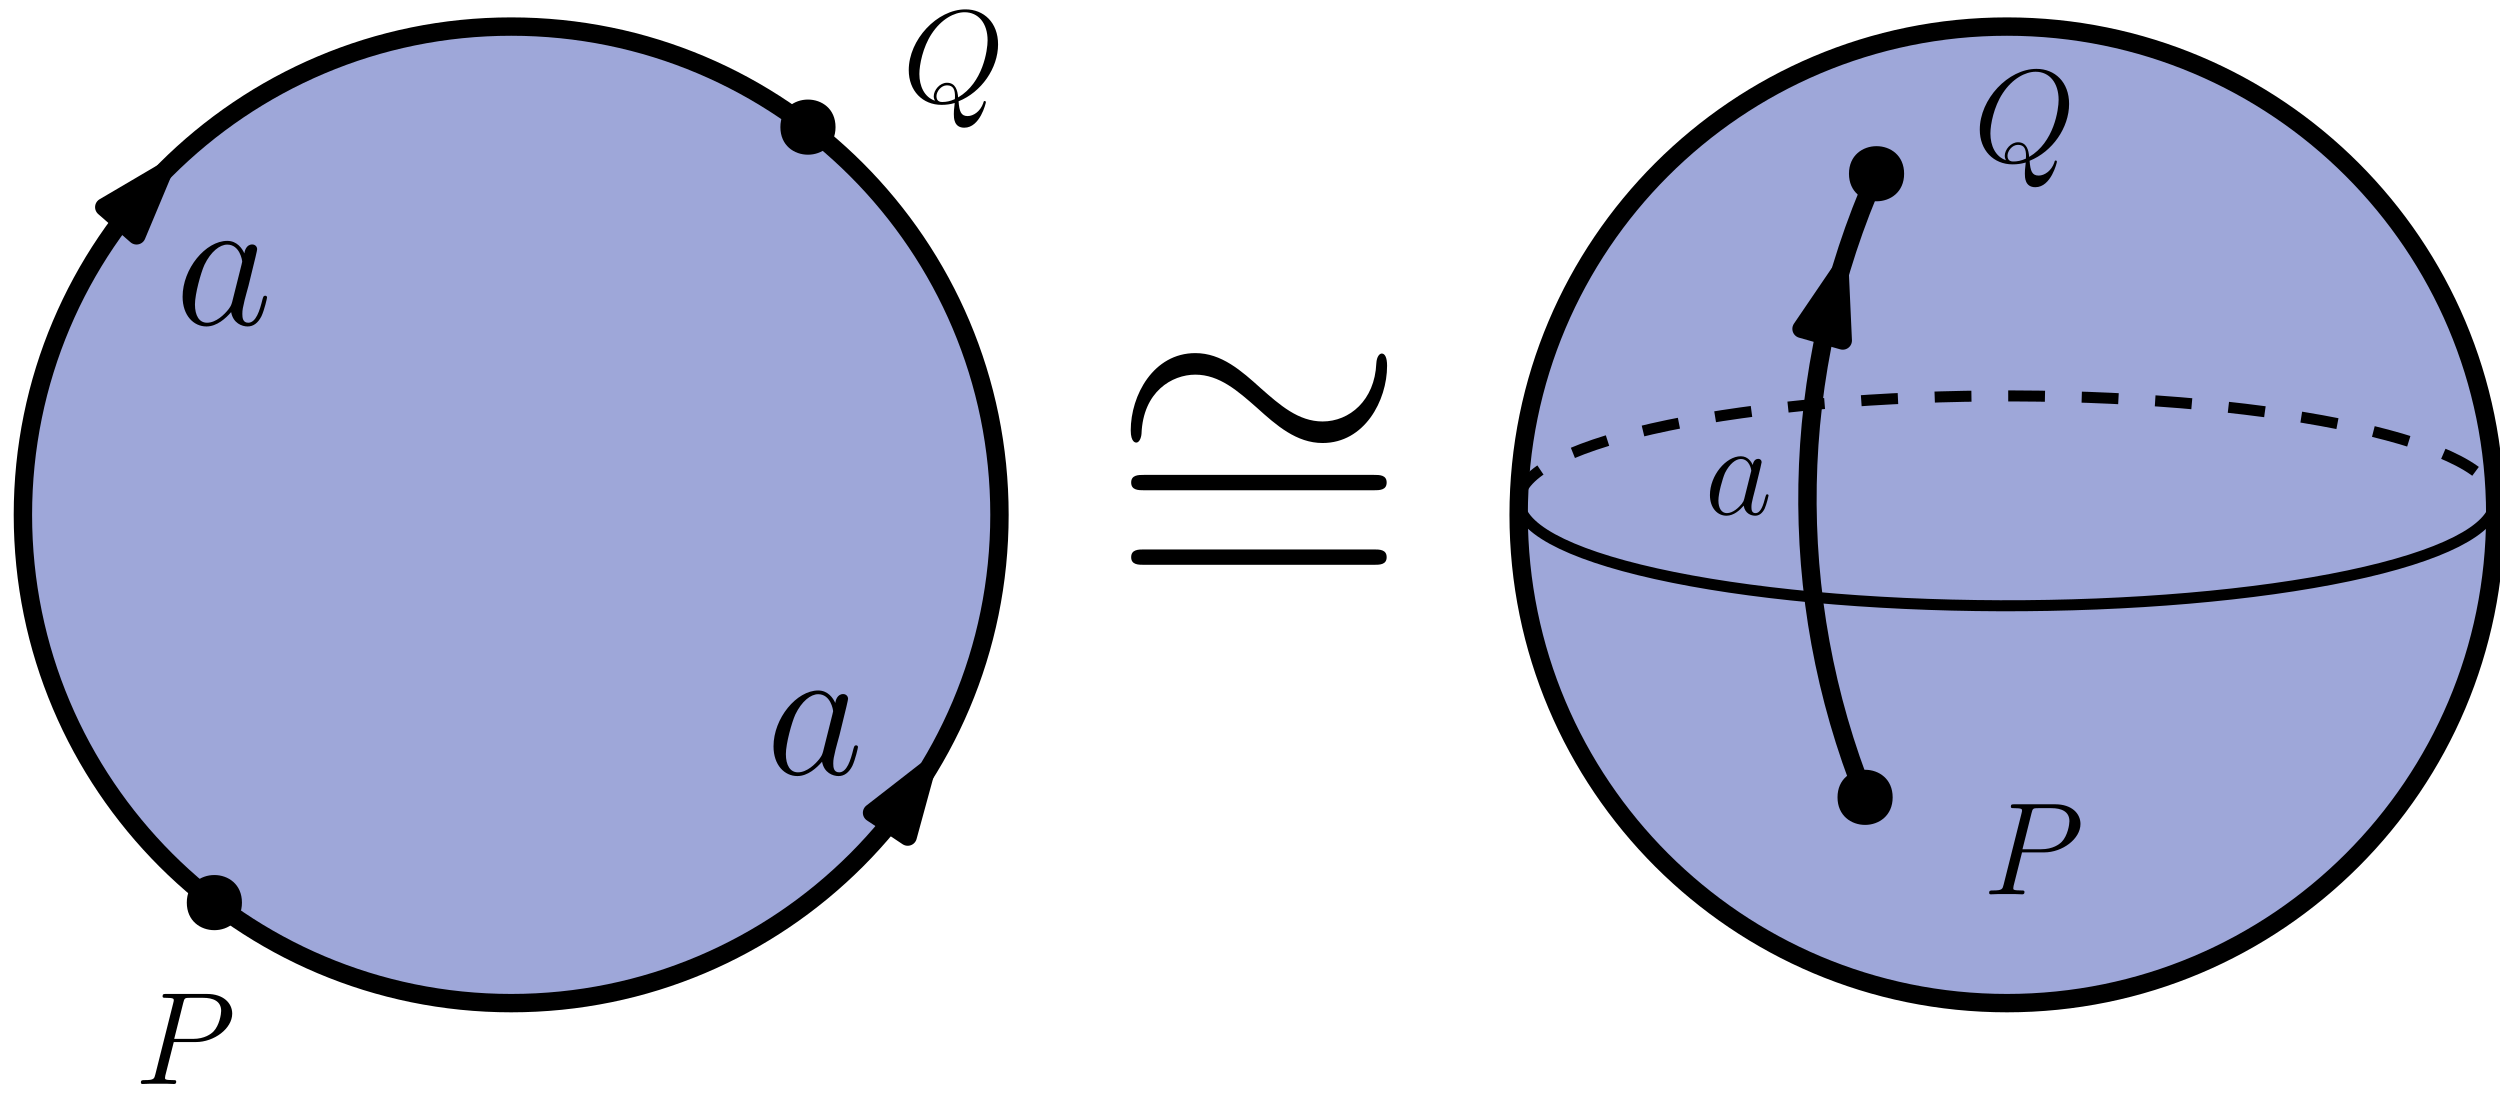
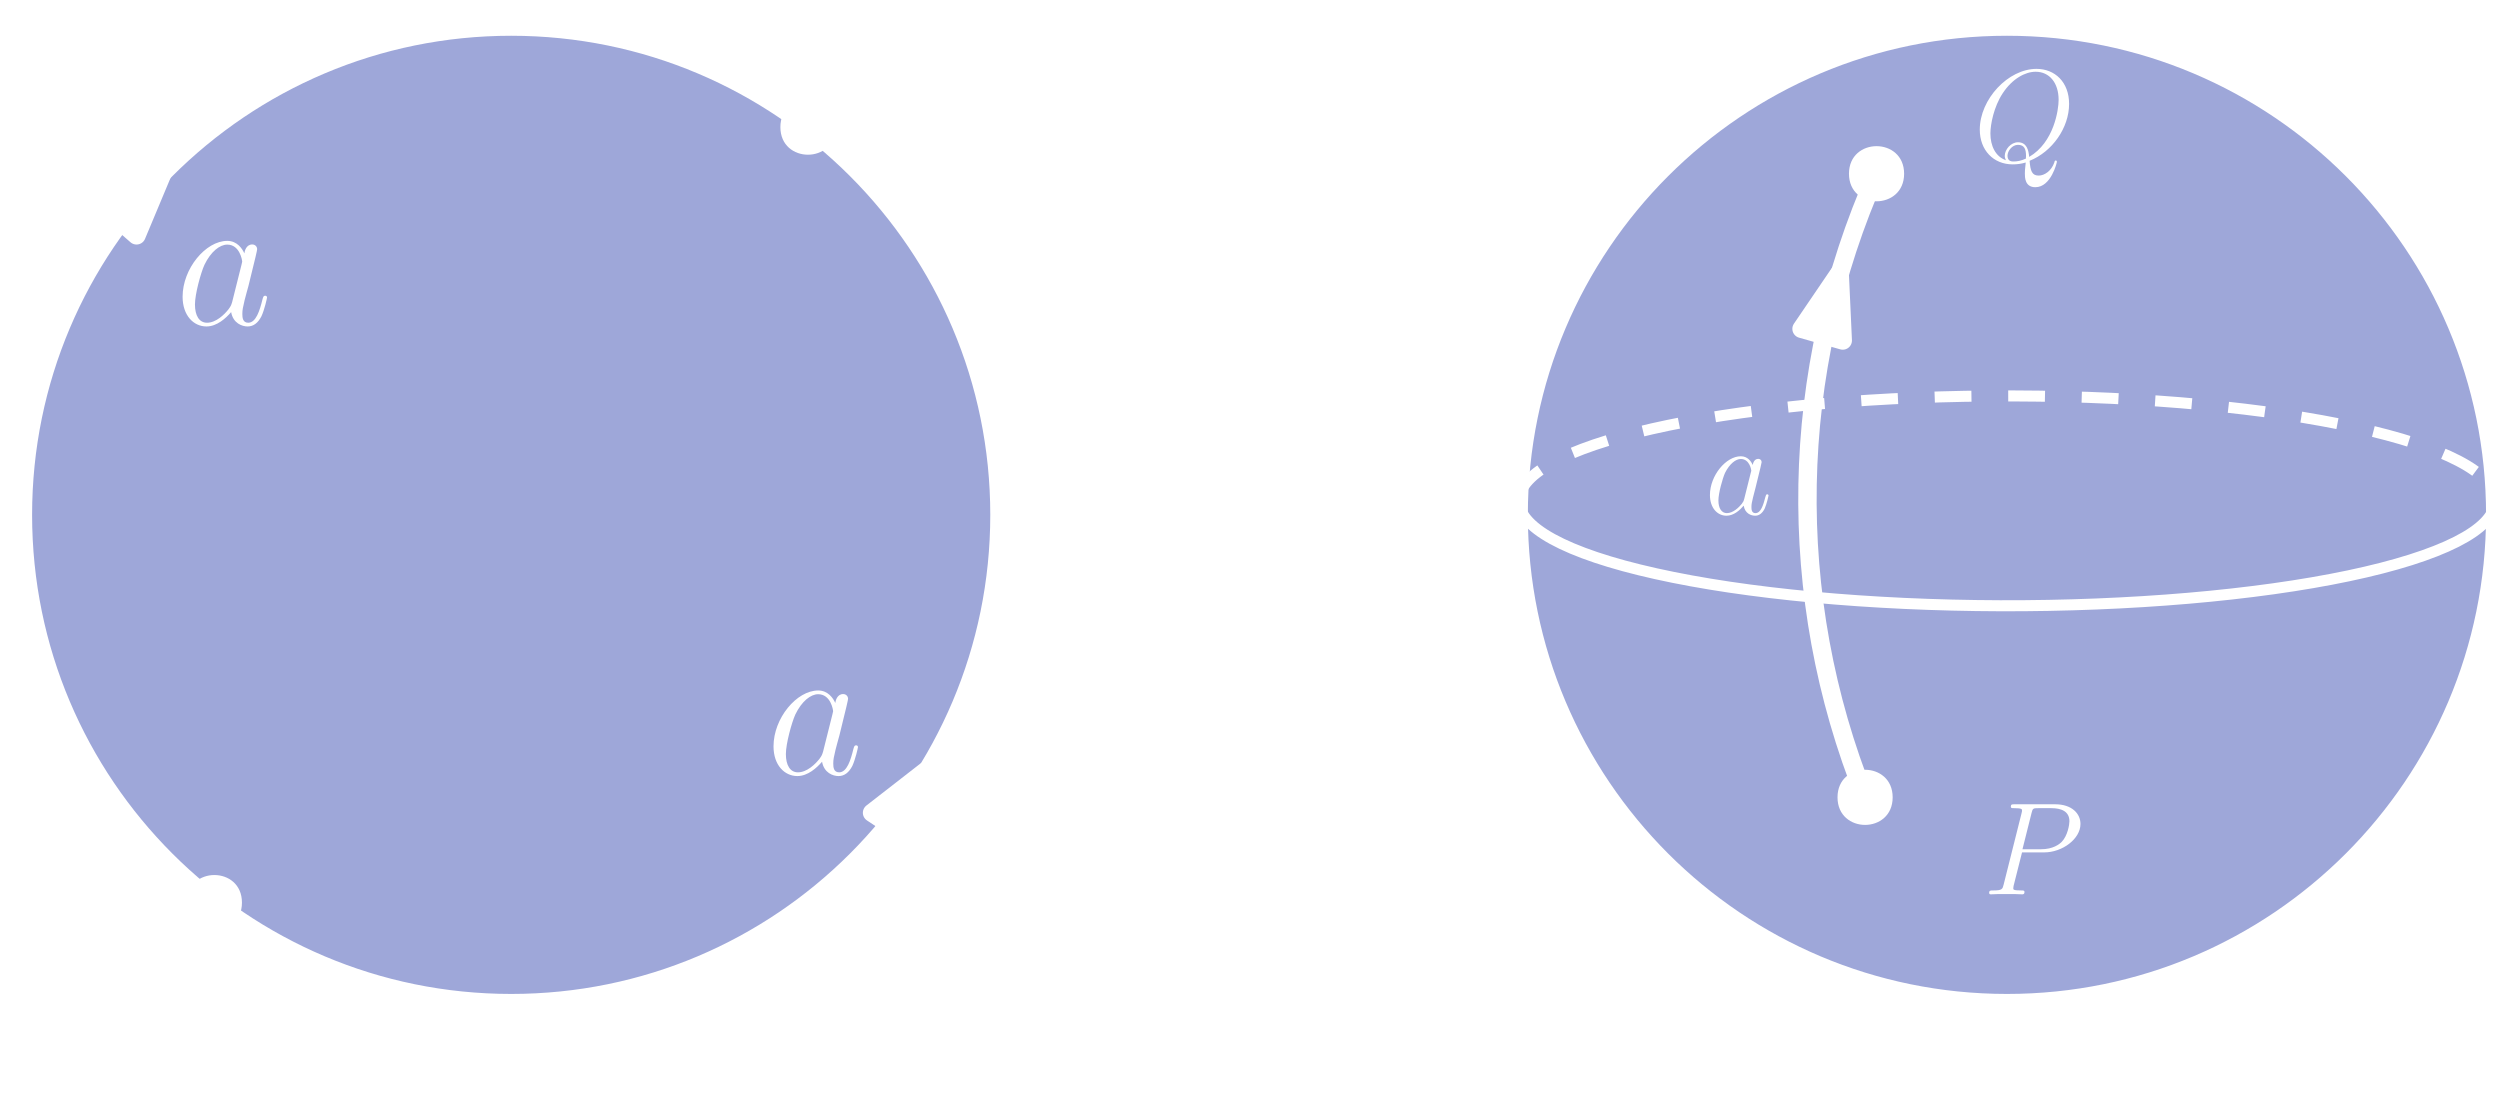
<svg xmlns="http://www.w3.org/2000/svg" xmlns:xlink="http://www.w3.org/1999/xlink" width="272pt" height="119pt" viewBox="0 0 272 119" version="1.1">
  <defs>
    <g>
      <symbol overflow="visible" id="glyph0-0">
        <path style="stroke:none;" d="" />
      </symbol>
      <symbol overflow="visible" id="glyph0-1">
        <path style="stroke:none;" d="M 4.312 -1.703 C 4.25 -1.469 4.25 -1.438 4.047 -1.156 C 3.734 -0.766 3.094 -0.141 2.422 -0.141 C 1.844 -0.141 1.5 -0.672 1.5 -1.516 C 1.5 -2.312 1.953 -3.922 2.219 -4.516 C 2.719 -5.516 3.391 -6.031 3.938 -6.031 C 4.891 -6.031 5.078 -4.859 5.078 -4.75 C 5.078 -4.734 5.031 -4.547 5.016 -4.516 Z M 5.234 -5.375 C 5.078 -5.75 4.688 -6.328 3.938 -6.328 C 2.328 -6.328 0.578 -4.234 0.578 -2.109 C 0.578 -0.688 1.406 0.141 2.375 0.141 C 3.172 0.141 3.844 -0.469 4.25 -0.953 C 4.391 -0.094 5.062 0.141 5.5 0.141 C 5.922 0.141 6.266 -0.109 6.531 -0.625 C 6.75 -1.125 6.953 -2 6.953 -2.047 C 6.953 -2.125 6.906 -2.188 6.812 -2.188 C 6.688 -2.188 6.672 -2.109 6.609 -1.891 C 6.391 -1.047 6.125 -0.141 5.531 -0.141 C 5.125 -0.141 5.094 -0.516 5.094 -0.797 C 5.094 -1.141 5.141 -1.297 5.266 -1.844 C 5.359 -2.203 5.438 -2.531 5.547 -2.938 C 6.078 -5.094 6.203 -5.609 6.203 -5.688 C 6.203 -5.891 6.047 -6.047 5.844 -6.047 C 5.375 -6.047 5.266 -5.547 5.234 -5.375 Z M 5.234 -5.375 " />
      </symbol>
      <symbol overflow="visible" id="glyph1-0">
        <path style="stroke:none;" d="" />
      </symbol>
      <symbol overflow="visible" id="glyph1-1">
        <path style="stroke:none;" d="M 6.109 -0.094 C 8.578 -1.078 10.406 -3.688 10.406 -6.281 C 10.406 -8.656 8.859 -10.094 6.859 -10.094 C 3.781 -10.094 0.688 -6.797 0.688 -3.484 C 0.688 -1.234 2.188 0.297 4.266 0.297 C 4.75 0.297 5.219 0.234 5.688 0.094 C 5.594 0.953 5.594 1.016 5.594 1.297 C 5.594 1.703 5.594 2.781 6.734 2.781 C 8.453 2.781 9.078 0.094 9.078 0.016 C 9.078 -0.078 9.016 -0.125 8.953 -0.125 C 8.859 -0.125 8.828 -0.062 8.797 0.094 C 8.484 1 7.734 1.516 7.094 1.516 C 6.375 1.516 6.188 1.016 6.109 -0.094 Z M 3.531 -0.156 C 2.391 -0.547 1.844 -1.734 1.844 -3.062 C 1.844 -4.062 2.219 -5.969 3.172 -7.422 C 4.234 -9.047 5.656 -9.781 6.766 -9.781 C 8.266 -9.781 9.266 -8.578 9.266 -6.719 C 9.266 -5.656 8.766 -2.094 6.062 -0.516 C 6 -1.25 5.797 -2.109 4.844 -2.109 C 4.078 -2.109 3.406 -1.328 3.406 -0.625 C 3.406 -0.469 3.469 -0.266 3.531 -0.156 Z M 5.703 -0.328 C 5.188 -0.094 4.75 -0.016 4.344 -0.016 C 4.203 -0.016 3.703 -0.016 3.703 -0.641 C 3.703 -1.156 4.203 -1.828 4.844 -1.828 C 5.562 -1.828 5.719 -1.328 5.719 -0.609 C 5.719 -0.531 5.719 -0.422 5.703 -0.328 Z M 5.703 -0.328 " />
      </symbol>
      <symbol overflow="visible" id="glyph1-2">
        <path style="stroke:none;" d="M 4.25 -4.562 L 6.656 -4.562 C 8.641 -4.562 10.609 -6.031 10.609 -7.656 C 10.609 -8.781 9.672 -9.797 7.859 -9.797 L 3.422 -9.797 C 3.156 -9.797 3.031 -9.797 3.031 -9.531 C 3.031 -9.375 3.156 -9.375 3.375 -9.375 C 4.25 -9.375 4.25 -9.266 4.25 -9.109 C 4.25 -9.078 4.25 -9 4.188 -8.781 L 2.25 -1.062 C 2.125 -0.562 2.094 -0.422 1.094 -0.422 C 0.812 -0.422 0.672 -0.422 0.672 -0.156 C 0.672 0 0.797 0 0.891 0 C 1.156 0 1.453 -0.031 1.719 -0.031 L 3.406 -0.031 C 3.672 -0.031 3.969 0 4.25 0 C 4.359 0 4.516 0 4.516 -0.266 C 4.516 -0.422 4.391 -0.422 4.172 -0.422 C 3.312 -0.422 3.297 -0.516 3.297 -0.656 C 3.297 -0.734 3.312 -0.828 3.328 -0.906 Z M 5.281 -8.828 C 5.406 -9.359 5.469 -9.375 6.031 -9.375 L 7.438 -9.375 C 8.516 -9.375 9.406 -9.031 9.406 -7.953 C 9.406 -7.594 9.219 -6.375 8.562 -5.703 C 8.312 -5.453 7.625 -4.906 6.328 -4.906 L 4.297 -4.906 Z M 5.281 -8.828 " />
      </symbol>
      <symbol overflow="visible" id="glyph2-0">
        <path style="stroke:none;" d="" />
      </symbol>
      <symbol overflow="visible" id="glyph2-1">
        <path style="stroke:none;" d="M 30.188 -13.969 C 30.188 -14.891 29.938 -15.297 29.609 -15.297 C 29.391 -15.297 29.062 -15.016 29.016 -14.219 C 28.844 -10.203 26.094 -7.906 23.172 -7.906 C 20.531 -7.906 18.516 -9.703 16.469 -11.5 C 14.344 -13.422 12.172 -15.344 9.328 -15.344 C 4.766 -15.344 2.297 -10.75 2.297 -6.938 C 2.297 -5.609 2.844 -5.609 2.891 -5.609 C 3.344 -5.609 3.469 -6.438 3.469 -6.562 C 3.641 -11.156 6.781 -13 9.328 -13 C 11.953 -13 13.969 -11.203 16.016 -9.406 C 18.141 -7.484 20.328 -5.562 23.172 -5.562 C 27.719 -5.562 30.188 -10.156 30.188 -13.969 Z M 30.188 -13.969 " />
      </symbol>
      <symbol overflow="visible" id="glyph3-0">
        <path style="stroke:none;" d="" />
      </symbol>
      <symbol overflow="visible" id="glyph3-1">
        <path style="stroke:none;" d="M 28.719 -13.672 C 29.359 -13.672 30.141 -13.672 30.141 -14.516 C 30.141 -15.344 29.359 -15.344 28.766 -15.344 L 3.719 -15.344 C 3.141 -15.344 2.344 -15.344 2.344 -14.516 C 2.344 -13.672 3.141 -13.672 3.766 -13.672 Z M 28.766 -5.562 C 29.359 -5.562 30.141 -5.562 30.141 -6.391 C 30.141 -7.234 29.359 -7.234 28.719 -7.234 L 3.766 -7.234 C 3.141 -7.234 2.344 -7.234 2.344 -6.391 C 2.344 -5.562 3.141 -5.562 3.719 -5.562 Z M 28.766 -5.562 " />
      </symbol>
      <symbol overflow="visible" id="glyph4-0">
        <path style="stroke:none;" d="" />
      </symbol>
      <symbol overflow="visible" id="glyph4-1">
        <path style="stroke:none;" d="M 6.219 -2.453 C 6.109 -2.109 6.109 -2.062 5.828 -1.672 C 5.375 -1.094 4.469 -0.203 3.484 -0.203 C 2.641 -0.203 2.172 -0.969 2.172 -2.188 C 2.172 -3.328 2.812 -5.641 3.203 -6.5 C 3.906 -7.953 4.875 -8.703 5.688 -8.703 C 7.047 -8.703 7.312 -7 7.312 -6.844 C 7.312 -6.812 7.25 -6.547 7.234 -6.5 Z M 7.547 -7.75 C 7.312 -8.281 6.75 -9.109 5.688 -9.109 C 3.344 -9.109 0.828 -6.094 0.828 -3.031 C 0.828 -0.984 2.031 0.203 3.422 0.203 C 4.562 0.203 5.531 -0.688 6.109 -1.359 C 6.328 -0.141 7.297 0.203 7.906 0.203 C 8.531 0.203 9.031 -0.172 9.406 -0.906 C 9.734 -1.609 10.016 -2.875 10.016 -2.953 C 10.016 -3.062 9.938 -3.141 9.812 -3.141 C 9.625 -3.141 9.609 -3.031 9.516 -2.734 C 9.219 -1.516 8.812 -0.203 7.969 -0.203 C 7.375 -0.203 7.328 -0.75 7.328 -1.156 C 7.328 -1.625 7.391 -1.859 7.578 -2.672 C 7.719 -3.188 7.828 -3.641 8 -4.234 C 8.766 -7.328 8.938 -8.078 8.938 -8.203 C 8.938 -8.484 8.719 -8.719 8.406 -8.719 C 7.75 -8.719 7.578 -8 7.547 -7.75 Z M 7.547 -7.75 " />
      </symbol>
    </g>
  </defs>
  <g id="surface21604">
-     <path style="fill-rule:evenodd;fill:rgb(24.7%,31.8%,71%);fill-opacity:0.5;stroke-width:2;stroke-linecap:butt;stroke-linejoin:round;stroke:rgb(0%,0%,0%);stroke-opacity:1;stroke-miterlimit:10;" d="M 291.484 428.984 C 291.484 458.324 267.699 482.109 238.359 482.109 C 209.016 482.109 185.23 458.324 185.23 428.984 C 185.23 399.645 209.016 375.859 238.359 375.859 C 267.699 375.859 291.484 399.645 291.484 428.984 Z M 291.484 428.984 " transform="matrix(1,0,0,-1,-20,485)" />
-     <path style="fill:none;stroke-width:1.2;stroke-linecap:butt;stroke-linejoin:round;stroke:rgb(0%,0%,0%);stroke-opacity:1;stroke-miterlimit:10;" d="M 185.277 430.754 C 184.969 427.711 190.324 424.77 200.152 422.582 C 209.98 420.391 223.469 419.137 237.621 419.094 C 251.773 419.051 265.422 420.223 275.531 422.352 C 285.641 424.48 291.379 427.391 291.469 430.434 " transform="matrix(1,0,0,-1,-20,485)" />
-     <path style="fill:none;stroke-width:1.2;stroke-linecap:butt;stroke-linejoin:round;stroke:rgb(0%,0%,0%);stroke-opacity:1;stroke-dasharray:4;stroke-miterlimit:10;" d="M 185.277 430.754 C 185.91 437.023 209.945 442.012 239.113 441.922 C 268.281 441.836 291.656 436.703 291.469 430.434 " transform="matrix(1,0,0,-1,-20,485)" />
-     <path style=" stroke:none;fill-rule:evenodd;fill:rgb(0%,0%,0%);fill-opacity:1;" d="M 205.922 86.75 C 205.922 82.75 199.922 82.75 199.922 86.75 C 199.922 90.75 205.922 90.75 205.922 86.75 Z M 205.922 86.75 " />
-     <path style=" stroke:none;fill-rule:evenodd;fill:rgb(0%,0%,0%);fill-opacity:1;" d="M 207.168 18.902 C 207.168 14.902 201.168 14.902 201.168 18.902 C 201.168 22.902 207.168 22.902 207.168 18.902 Z M 207.168 18.902 " />
-     <path style="fill:none;stroke-width:2;stroke-linecap:butt;stroke-linejoin:round;stroke:rgb(0%,0%,0%);stroke-opacity:1;stroke-miterlimit:10;" d="M 222.922 398.25 C 214.145 420.105 214.594 444.582 224.168 466.098 " transform="matrix(1,0,0,-1,-20,485)" />
-     <path style="fill:none;stroke-width:2;stroke-linecap:butt;stroke-linejoin:round;stroke:rgb(0%,0%,0%);stroke-opacity:1;stroke-miterlimit:10;" d="M 219.711 453.746 L 220.156 455.324 " transform="matrix(1,0,0,-1,-20,485)" />
-     <path style="fill-rule:evenodd;fill:rgb(0%,0%,0%);fill-opacity:1;stroke-width:2;stroke-linecap:butt;stroke-linejoin:round;stroke:rgb(0%,0%,0%);stroke-opacity:1;stroke-miterlimit:10;" d="M 220.156 455.324 L 216.008 449.223 L 220.492 447.953 Z M 220.156 455.324 " transform="matrix(1,0,0,-1,-20,485)" />
-     <g style="fill:rgb(0%,0%,0%);fill-opacity:1;">
+     <path style="fill-rule:evenodd;fill:rgb(24.7%,31.8%,71%);fill-opacity:0.5;stroke-width:2;stroke-linecap:butt;stroke-linejoin:round;stroke:rgb(100%,100%,100%);stroke-opacity:1;stroke-miterlimit:10;" d="M 291.484 428.984 C 291.484 458.324 267.699 482.109 238.359 482.109 C 209.016 482.109 185.23 458.324 185.23 428.984 C 185.23 399.645 209.016 375.859 238.359 375.859 C 267.699 375.859 291.484 399.645 291.484 428.984 Z M 291.484 428.984 " transform="matrix(1,0,0,-1,-20,485)" />
+     <path style="fill:none;stroke-width:1.2;stroke-linecap:butt;stroke-linejoin:round;stroke:rgb(100%,100%,100%);stroke-opacity:1;stroke-miterlimit:10;" d="M 185.277 430.754 C 184.969 427.711 190.324 424.77 200.152 422.582 C 209.98 420.391 223.469 419.137 237.621 419.094 C 251.773 419.051 265.422 420.223 275.531 422.352 C 285.641 424.48 291.379 427.391 291.469 430.434 " transform="matrix(1,0,0,-1,-20,485)" />
+     <path style="fill:none;stroke-width:1.2;stroke-linecap:butt;stroke-linejoin:round;stroke:rgb(100%,100%,100%);stroke-opacity:1;stroke-dasharray:4;stroke-miterlimit:10;" d="M 185.277 430.754 C 185.91 437.023 209.945 442.012 239.113 441.922 C 268.281 441.836 291.656 436.703 291.469 430.434 " transform="matrix(1,0,0,-1,-20,485)" />
+     <path style=" stroke:none;fill-rule:evenodd;fill:rgb(100%,100%,100%);fill-opacity:1;" d="M 205.922 86.75 C 205.922 82.75 199.922 82.75 199.922 86.75 C 199.922 90.75 205.922 90.75 205.922 86.75 Z M 205.922 86.75 " />
+     <path style=" stroke:none;fill-rule:evenodd;fill:rgb(100%,100%,100%);fill-opacity:1;" d="M 207.168 18.902 C 207.168 14.902 201.168 14.902 201.168 18.902 C 201.168 22.902 207.168 22.902 207.168 18.902 Z M 207.168 18.902 " />
+     <path style="fill:none;stroke-width:2;stroke-linecap:butt;stroke-linejoin:round;stroke:rgb(100%,100%,100%);stroke-opacity:1;stroke-miterlimit:10;" d="M 222.922 398.25 C 214.145 420.105 214.594 444.582 224.168 466.098 " transform="matrix(1,0,0,-1,-20,485)" />
+     <path style="fill:none;stroke-width:2;stroke-linecap:butt;stroke-linejoin:round;stroke:rgb(100%,100%,100%);stroke-opacity:1;stroke-miterlimit:10;" d="M 219.711 453.746 L 220.156 455.324 " transform="matrix(1,0,0,-1,-20,485)" />
+     <path style="fill-rule:evenodd;fill:rgb(100%,100%,100%);fill-opacity:1;stroke-width:2;stroke-linecap:butt;stroke-linejoin:round;stroke:rgb(100%,100%,100%);stroke-opacity:1;stroke-miterlimit:10;" d="M 220.156 455.324 L 216.008 449.223 L 220.492 447.953 Z M 220.156 455.324 " transform="matrix(1,0,0,-1,-20,485)" />
+     <g style="fill:rgb(100%,100%,100%);fill-opacity:1;">
      <use xlink:href="#glyph0-1" x="185.463" y="55.969" />
    </g>
-     <g style="fill:rgb(0%,0%,0%);fill-opacity:1;">
+     <g style="fill:rgb(100%,100%,100%);fill-opacity:1;">
      <use xlink:href="#glyph1-1" x="214.712" y="17.587" />
    </g>
-     <g style="fill:rgb(0%,0%,0%);fill-opacity:1;">
+     <g style="fill:rgb(100%,100%,100%);fill-opacity:1;">
      <use xlink:href="#glyph1-2" x="215.747" y="97.303" />
    </g>
-     <path style="fill-rule:evenodd;fill:rgb(24.7%,31.8%,71%);fill-opacity:0.5;stroke-width:2;stroke-linecap:butt;stroke-linejoin:round;stroke:rgb(0%,0%,0%);stroke-opacity:1;stroke-miterlimit:10;" d="M 128.742 428.984 C 128.742 458.324 104.957 482.109 75.617 482.109 C 46.277 482.109 22.492 458.324 22.492 428.984 C 22.492 399.645 46.277 375.859 75.617 375.859 C 104.957 375.859 128.742 399.645 128.742 428.984 Z M 128.742 428.984 " transform="matrix(1,0,0,-1,-20,485)" />
-     <g style="fill:rgb(0%,0%,0%);fill-opacity:1;">
+     <path style="fill-rule:evenodd;fill:rgb(24.7%,31.8%,71%);fill-opacity:0.5;stroke-width:2;stroke-linecap:butt;stroke-linejoin:round;stroke:rgb(100%,100%,100%);stroke-opacity:1;stroke-miterlimit:10;" d="M 128.742 428.984 C 128.742 458.324 104.957 482.109 75.617 482.109 C 46.277 482.109 22.492 458.324 22.492 428.984 C 22.492 399.645 46.277 375.859 75.617 375.859 C 104.957 375.859 128.742 399.645 128.742 428.984 Z M 128.742 428.984 " transform="matrix(1,0,0,-1,-20,485)" />
+     <g style="fill:rgb(100%,100%,100%);fill-opacity:1;">
      <use xlink:href="#glyph2-1" x="120.727" y="53.762" />
    </g>
-     <g style="fill:rgb(0%,0%,0%);fill-opacity:1;">
+     <g style="fill:rgb(100%,100%,100%);fill-opacity:1;">
      <use xlink:href="#glyph3-1" x="120.727" y="67.013" />
    </g>
-     <path style=" stroke:none;fill-rule:evenodd;fill:rgb(0%,0%,0%);fill-opacity:1;" d="M 26.324 98.203 C 26.324 94.203 20.324 94.203 20.324 98.203 C 20.324 102.203 26.324 102.203 26.324 98.203 Z M 26.324 98.203 " />
-     <path style=" stroke:none;fill-rule:evenodd;fill:rgb(0%,0%,0%);fill-opacity:1;" d="M 90.906 13.832 C 90.906 9.832 84.906 9.832 84.906 13.832 C 84.906 17.832 90.906 17.832 90.906 13.832 Z M 90.906 13.832 " />
-     <g style="fill:rgb(0%,0%,0%);fill-opacity:1;">
+     <path style=" stroke:none;fill-rule:evenodd;fill:rgb(100%,100%,100%);fill-opacity:1;" d="M 26.324 98.203 C 26.324 94.203 20.324 94.203 20.324 98.203 C 20.324 102.203 26.324 102.203 26.324 98.203 Z M 26.324 98.203 " />
+     <path style=" stroke:none;fill-rule:evenodd;fill:rgb(100%,100%,100%);fill-opacity:1;" d="M 90.906 13.832 C 90.906 9.832 84.906 9.832 84.906 13.832 C 84.906 17.832 90.906 17.832 90.906 13.832 Z M 90.906 13.832 " />
+     <g style="fill:rgb(100%,100%,100%);fill-opacity:1;">
      <use xlink:href="#glyph1-2" x="14.656" y="117.938" />
    </g>
-     <g style="fill:rgb(0%,0%,0%);fill-opacity:1;">
+     <g style="fill:rgb(100%,100%,100%);fill-opacity:1;">
      <use xlink:href="#glyph1-1" x="98.184" y="11.113" />
    </g>
-     <path style="fill:none;stroke-width:2;stroke-linecap:butt;stroke-linejoin:round;stroke:rgb(0%,0%,0%);stroke-opacity:1;stroke-miterlimit:10;" d="M 117.516 396.324 L 120.703 401.098 " transform="matrix(1,0,0,-1,-20,485)" />
-     <path style="fill-rule:evenodd;fill:rgb(0%,0%,0%);fill-opacity:1;stroke-width:2;stroke-linecap:butt;stroke-linejoin:round;stroke:rgb(0%,0%,0%);stroke-opacity:1;stroke-miterlimit:10;" d="M 120.703 401.098 L 114.879 396.57 L 118.758 393.98 Z M 120.703 401.098 " transform="matrix(1,0,0,-1,-20,485)" />
-     <path style="fill:none;stroke-width:2;stroke-linecap:butt;stroke-linejoin:round;stroke:rgb(0%,0%,0%);stroke-opacity:1;stroke-miterlimit:10;" d="M 33.625 461.527 L 37.703 466.199 " transform="matrix(1,0,0,-1,-20,485)" />
-     <path style="fill-rule:evenodd;fill:rgb(0%,0%,0%);fill-opacity:1;stroke-width:2;stroke-linecap:butt;stroke-linejoin:round;stroke:rgb(0%,0%,0%);stroke-opacity:1;stroke-miterlimit:10;" d="M 37.703 466.199 L 31.344 462.461 L 34.855 459.395 Z M 37.703 466.199 " transform="matrix(1,0,0,-1,-20,485)" />
-     <g style="fill:rgb(0%,0%,0%);fill-opacity:1;">
+     <path style="fill:none;stroke-width:2;stroke-linecap:butt;stroke-linejoin:round;stroke:rgb(100%,100%,100%);stroke-opacity:1;stroke-miterlimit:10;" d="M 117.516 396.324 L 120.703 401.098 " transform="matrix(1,0,0,-1,-20,485)" />
+     <path style="fill-rule:evenodd;fill:rgb(100%,100%,100%);fill-opacity:1;stroke-width:2;stroke-linecap:butt;stroke-linejoin:round;stroke:rgb(100%,100%,100%);stroke-opacity:1;stroke-miterlimit:10;" d="M 120.703 401.098 L 114.879 396.57 L 118.758 393.98 Z M 120.703 401.098 " transform="matrix(1,0,0,-1,-20,485)" />
+     <path style="fill:none;stroke-width:2;stroke-linecap:butt;stroke-linejoin:round;stroke:rgb(100%,100%,100%);stroke-opacity:1;stroke-miterlimit:10;" d="M 33.625 461.527 L 37.703 466.199 " transform="matrix(1,0,0,-1,-20,485)" />
+     <path style="fill-rule:evenodd;fill:rgb(100%,100%,100%);fill-opacity:1;stroke-width:2;stroke-linecap:butt;stroke-linejoin:round;stroke:rgb(100%,100%,100%);stroke-opacity:1;stroke-miterlimit:10;" d="M 37.703 466.199 L 31.344 462.461 L 34.855 459.395 Z M 37.703 466.199 " transform="matrix(1,0,0,-1,-20,485)" />
+     <g style="fill:rgb(100%,100%,100%);fill-opacity:1;">
      <use xlink:href="#glyph4-1" x="19.039" y="35.316" />
    </g>
-     <g style="fill:rgb(0%,0%,0%);fill-opacity:1;">
+     <g style="fill:rgb(100%,100%,100%);fill-opacity:1;">
      <use xlink:href="#glyph4-1" x="83.331" y="84.233" />
    </g>
  </g>
</svg>
